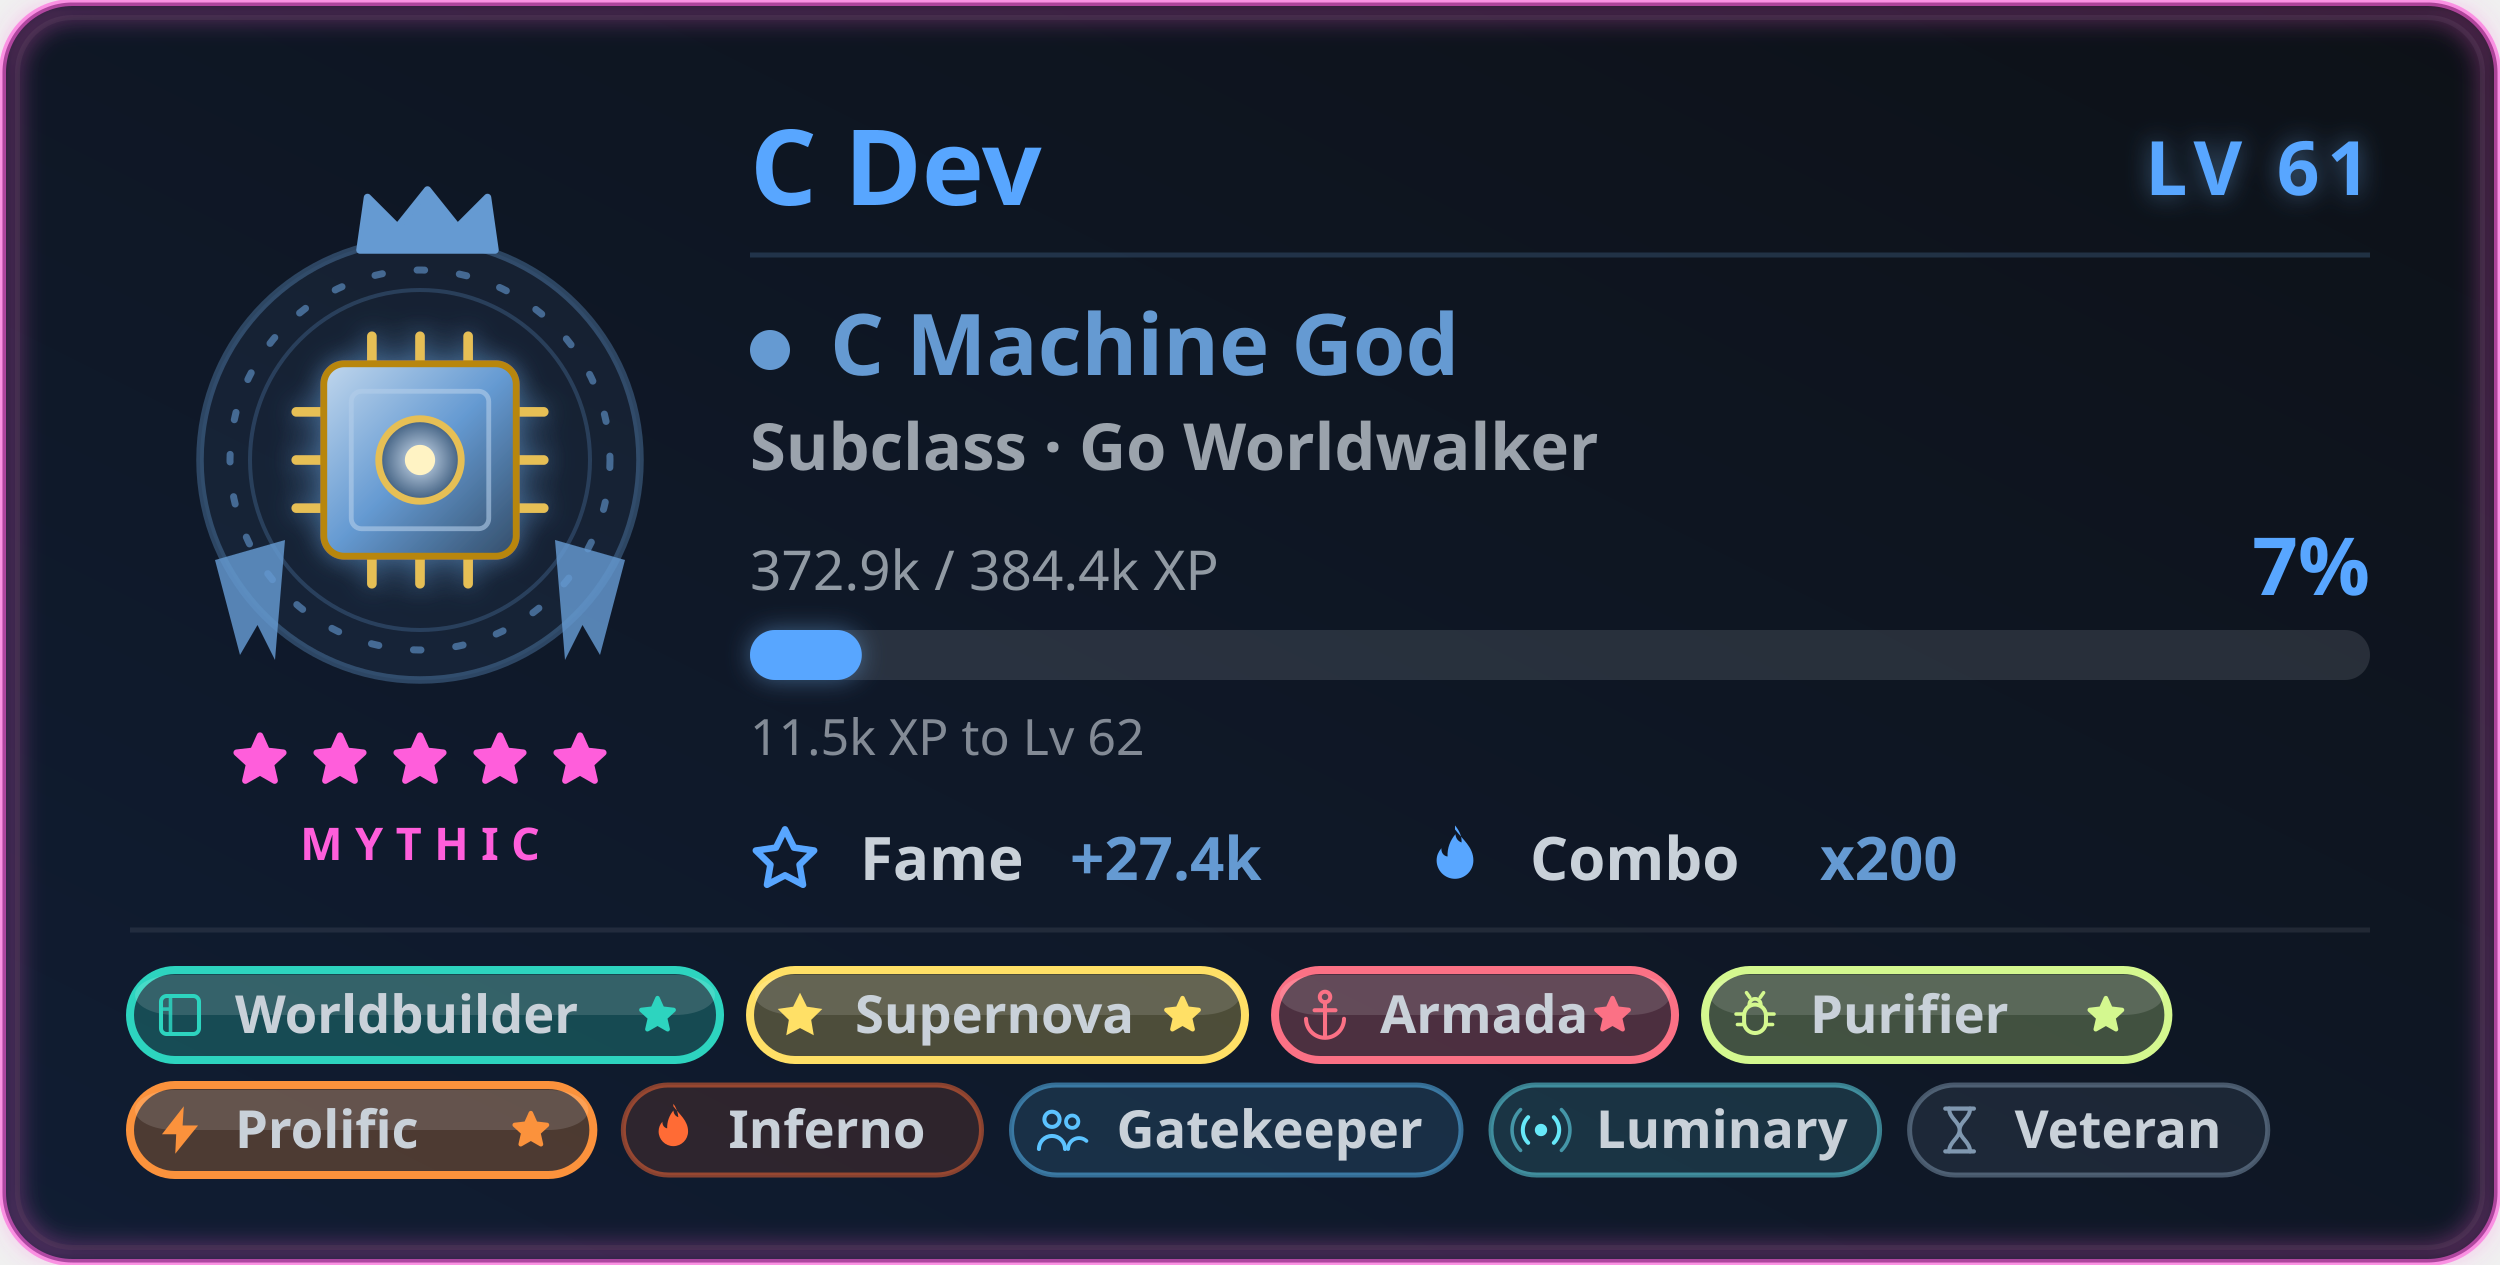
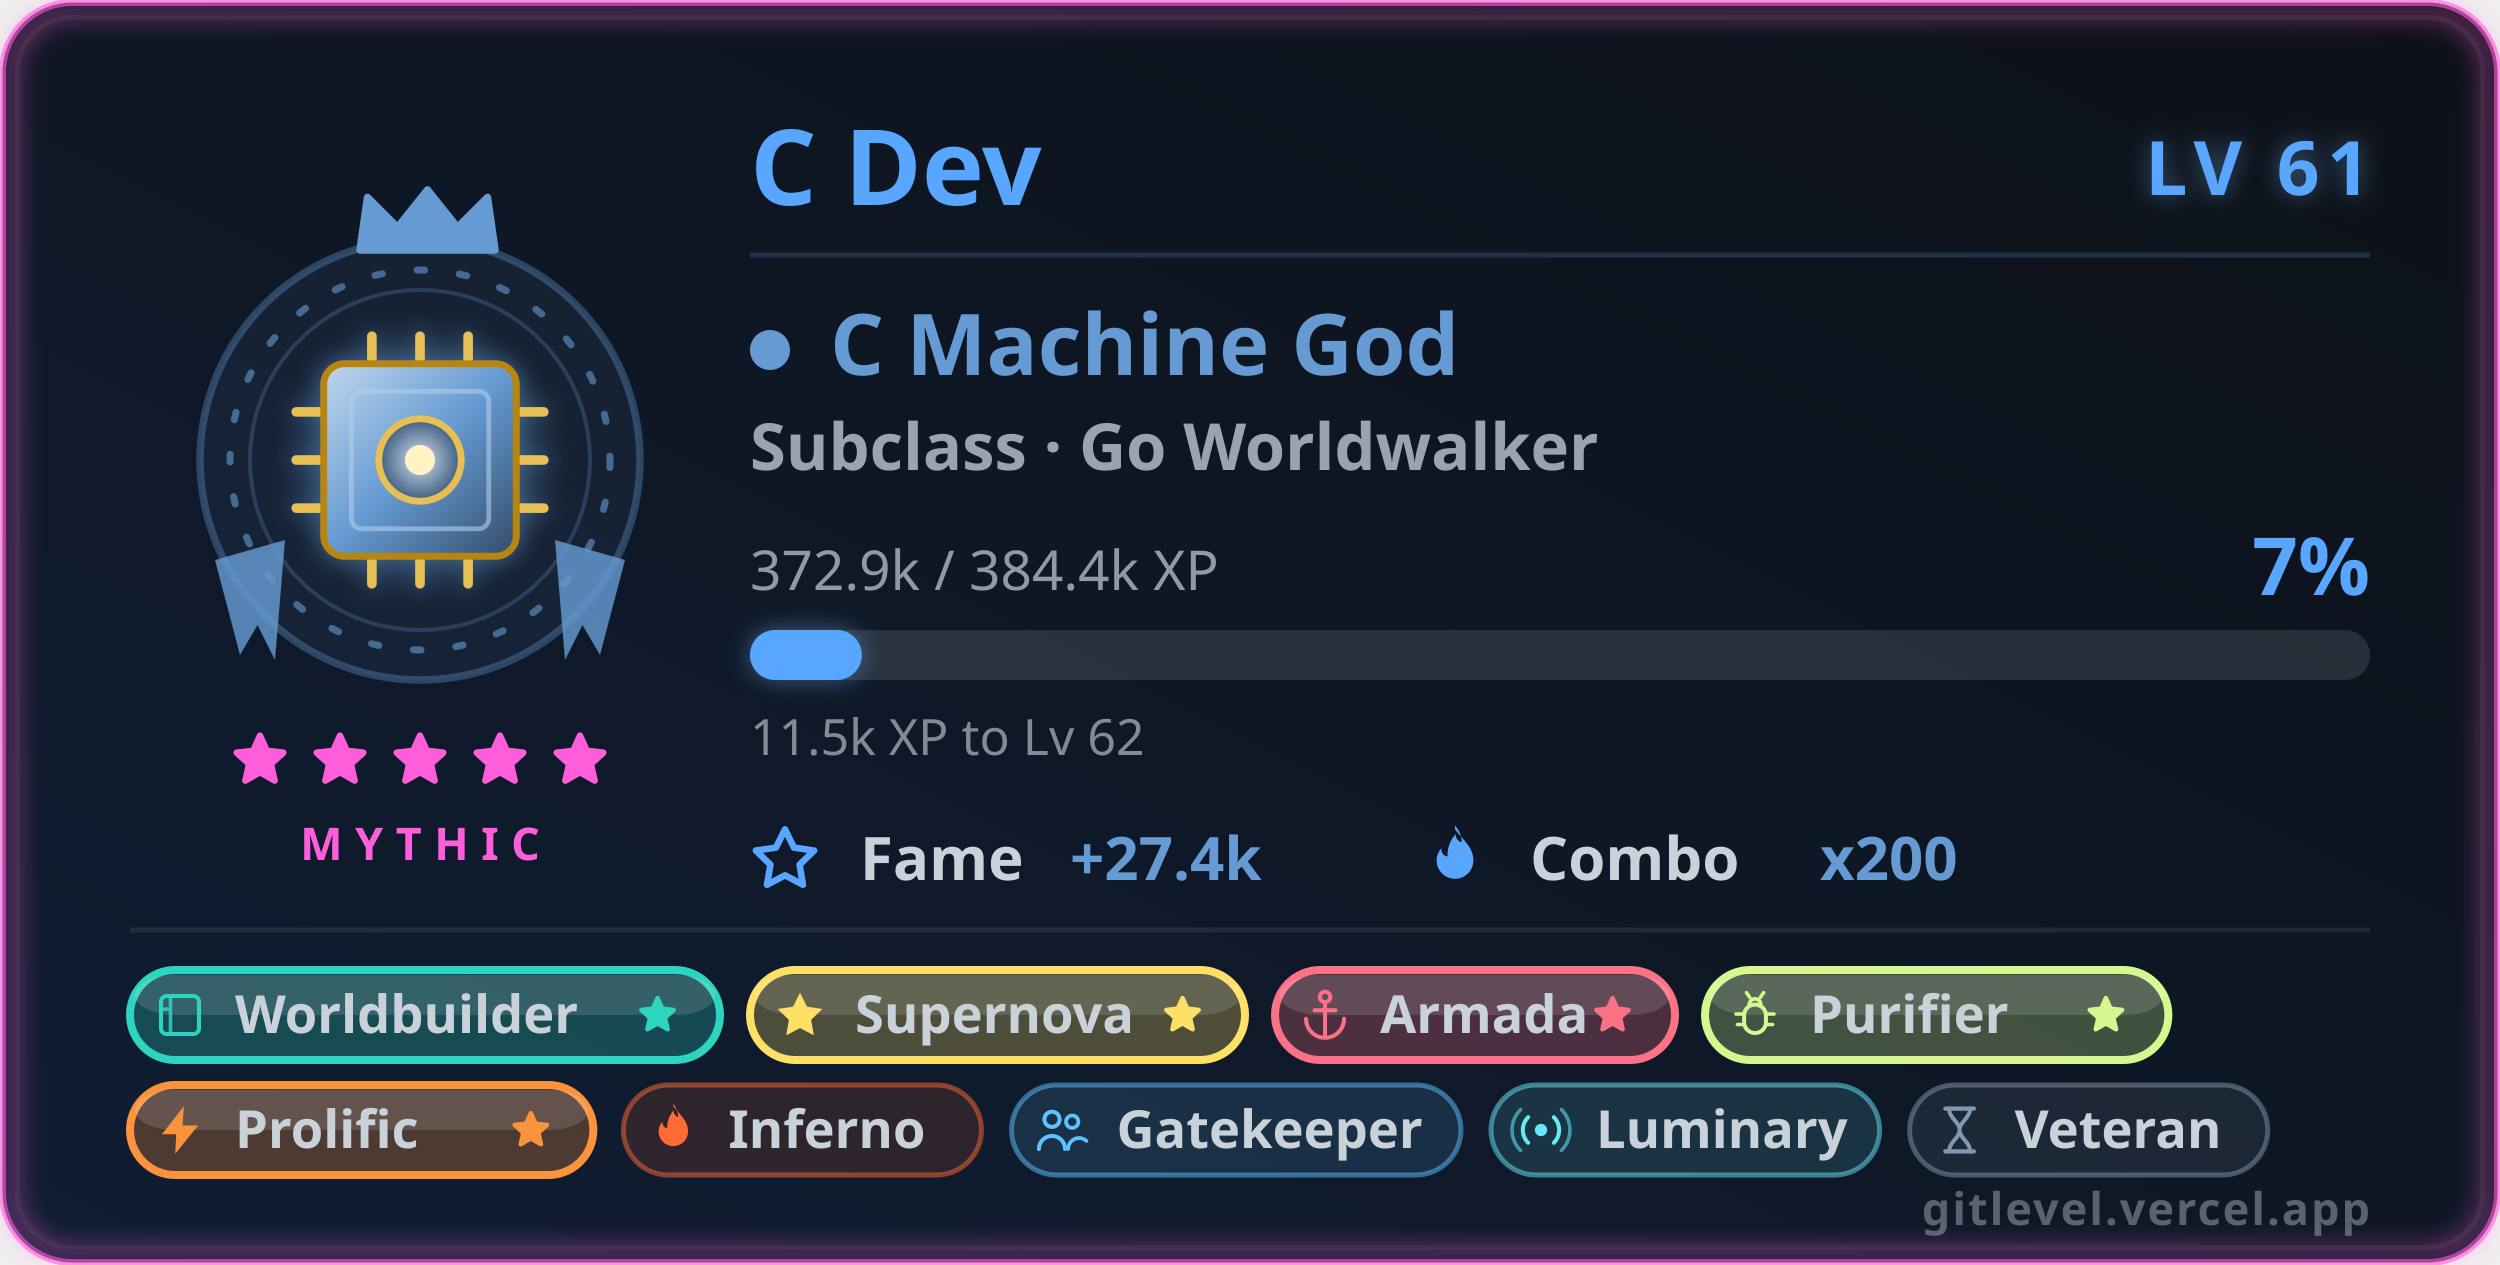
<svg xmlns="http://www.w3.org/2000/svg" width="500" height="253" viewBox="0 0 500 253" role="img" aria-labelledby="card-title-a11y card-desc-a11y">
  <style>
text { font-family: 'Segoe UI', Ubuntu, 'Helvetica Neue', sans-serif; }
.title { font-size: 18px; font-weight: 600; fill: #58a6ff; }
.title-icon { fill: #58a6ff; }
.icon { fill: #58a6ff; }


.gl-name { font-size: 21px; font-weight: 700; fill: #58a6ff; }
.gl-lvl { font-size: 15px; font-weight: 800; letter-spacing: 1.5px; fill: #58a6ff; }
.gl-class { font-size: 17px; font-weight: 700; fill: #659ad2; }
.gl-sub { font-size: 13px; font-weight: 600; fill: #c9d1d9; opacity: 0.75; }
.gl-meta { font-size: 11px; fill: #c9d1d9; opacity: 0.7; }
.gl-pct { font-size: 16px; font-weight: 800; fill: #58a6ff; }
.gl-chip-label { font-size: 12px; font-weight: 600; fill: #c9d1d9; }
.gl-chip-value { font-size: 12px; font-weight: 800; fill: #659ad2; }
.gl-hint { font-size: 10px; fill: #c9d1d9; opacity: 0.62; }
.gl-badge-label { font-size: 10.5px; font-weight: 600; }
.gl-rarity { font-size: 9px; font-weight: 700; letter-spacing: 2.5px; fill: #ff5edb; }
+ .gl-brand { font-size: 9px; font-weight: 600; letter-spacing: 0.4px; fill: #c9d1d9; opacity: 0.4; }

</style>
  <defs>
    <linearGradient id="card-bg" x1="0" y1="0" x2="1" y2="1" gradientTransform="rotate(90, 0.5, 0.5)">
      <stop offset="0.0%" stop-color="#0d1117" />
      <stop offset="100.0%" stop-color="#101d33" />
    </linearGradient>
    <filter id="card-glow" x="-50%" y="-50%" width="200%" height="200%">
      <feGaussianBlur in="SourceGraphic" stdDeviation="3" result="blur" />
      <feFlood flood-color="#58a6ff" flood-opacity="0.55" result="tint" />
      <feComposite in="tint" in2="blur" operator="in" result="softGlow" />
      <feMerge>
        <feMergeNode in="softGlow" />
        <feMergeNode in="SourceGraphic" />
      </feMerge>
    </filter>
    <filter id="gl-glow" x="-60%" y="-60%" width="220%" height="220%">
      <feGaussianBlur in="SourceGraphic" stdDeviation="2.4" result="b" />
      <feFlood flood-color="#659ad2" flood-opacity="0.55" result="t" />
      <feComposite in="t" in2="b" operator="in" result="g" />
      <feMerge>
        <feMergeNode in="g" />
        <feMergeNode in="SourceGraphic" />
      </feMerge>
    </filter>
    <filter id="gl-rarity" x="-20%" y="-20%" width="140%" height="140%">
      <feGaussianBlur stdDeviation="2.4" />
    </filter>
  </defs>
  <rect x="0.5" y="0.5" width="499" height="252" rx="14" fill="url(#card-bg)" stroke="#ff5edb" stroke-width="1.4" stroke-opacity="0.6" />
  <rect x="3.5" y="3.5" width="493" height="246" rx="11" fill="none" stroke="#30363d" stroke-opacity="0.4" />
  <rect x="2" y="2" width="496" height="249" rx="13" fill="none" stroke="#ff5edb" stroke-width="3.5" stroke-opacity="0.4" filter="url(#gl-rarity)" />
  <g class="fade">
    <g class="">
      <g class="flourish">
        <g transform="translate(84,0)">
          <g transform="translate(0,92)" fill="#659ad2" opacity="0.82">
            <path d="M27 16 L41 20 L36 39 L32.5 33 L29 40 Z" />
          </g>
        </g>
        <g transform="translate(84,0) scale(-1,1)">
          <g transform="translate(0,92)" fill="#659ad2" opacity="0.82">
            <path d="M27 16 L41 20 L36 39 L32.5 33 L29 40 Z" />
          </g>
        </g>
      </g>
      <circle cx="84" cy="92" r="44" fill="#659ad2" fill-opacity="0.08" stroke="#659ad2" stroke-opacity="0.35" stroke-width="1.5" />
      <g class="">
        <circle cx="84" cy="92" r="38" fill="none" stroke="#659ad2" stroke-opacity="0.6" stroke-width="1.4" stroke-dasharray="1.5 7" stroke-linecap="round" />
        <circle cx="84" cy="92" r="34" fill="none" stroke="#659ad2" stroke-opacity="0.25" stroke-width="0.8" />
      </g>
      <g class="" filter="url(#gl-glow)">
        <svg class="" x="51" y="59" width="66" height="66" viewBox="0 0 48 48" aria-hidden="true">
          <defs>
            <radialGradient id="cHalo" cx="0.5" cy="0.5" r="0.5">
              <stop offset="0" stop-color="#659ad2" stop-opacity="0.42" />
              <stop offset="1" stop-color="#659ad2" stop-opacity="0" />
            </radialGradient>
            <linearGradient id="cChip" x1="0" y1="0" x2="1" y2="1">
              <stop offset="0" stop-color="#c1d7ed" />
              <stop offset="0.5" stop-color="#659ad2" />
              <stop offset="1" stop-color="#334d69" />
            </linearGradient>
            <radialGradient id="cCore" cx="0.5" cy="0.5" r="0.5">
              <stop offset="0" stop-color="#d1e1f2" />
              <stop offset="1" stop-color="#3d5c7e" />
            </radialGradient>
          </defs>
          <circle cx="24" cy="24" r="21" fill="url(#cHalo)" />
          <g stroke="#e6bf55" stroke-width="1.4" stroke-linecap="round">
            <path d="M17 10 V6 M24 10 V6 M31 10 V6 M17 38 V42 M24 38 V42 M31 38 V42 M10 17 H6 M10 24 H6 M10 31 H6 M38 17 H42 M38 24 H42 M38 31 H42" />
          </g>
          <rect x="10" y="10" width="28" height="28" rx="3" fill="url(#cChip)" stroke="#b8860b" stroke-width="1" />
          <rect x="14" y="14" width="20" height="20" rx="1.5" fill="none" stroke="#b2cde9" stroke-width="0.7" stroke-opacity="0.6" />
          <circle cx="24" cy="24" r="6" fill="url(#cCore)" stroke="#e6bf55" stroke-width="1" />
          <circle cx="24" cy="24" r="2.2" fill="#fff3c4" />
        </svg>
      </g>
      <g transform="translate(69, 36.5) scale(1.5)">
        <path d="M2 9 L3 2 L7 6 L11 1 L15 6 L19 2 L20 9 Z" fill="#659ad2" stroke="#659ad2" stroke-width="1" stroke-linejoin="round" />
      </g>
    </g>
    <g>
      <g class="" transform="translate(45.5, 145.5) scale(0.5416667)" fill="#ff5edb" stroke="#ff5edb" stroke-width="2.4" stroke-linejoin="round" stroke-linecap="round" opacity="1">
        <path d="M12 3 L14.5 8.6 L20.6 9.3 L16 13.5 L17.4 19.6 L12 16.5 L6.6 19.6 L8 13.5 L3.4 9.3 L9.5 8.6 Z" />
      </g>
      <g class="" transform="translate(61.5, 145.5) scale(0.5416667)" fill="#ff5edb" stroke="#ff5edb" stroke-width="2.4" stroke-linejoin="round" stroke-linecap="round" opacity="1">
        <path d="M12 3 L14.5 8.6 L20.6 9.3 L16 13.5 L17.4 19.6 L12 16.5 L6.6 19.6 L8 13.5 L3.4 9.3 L9.5 8.6 Z" />
      </g>
      <g class="" transform="translate(77.5, 145.5) scale(0.5416667)" fill="#ff5edb" stroke="#ff5edb" stroke-width="2.4" stroke-linejoin="round" stroke-linecap="round" opacity="1">
        <path d="M12 3 L14.5 8.6 L20.6 9.3 L16 13.5 L17.4 19.6 L12 16.5 L6.6 19.6 L8 13.5 L3.4 9.3 L9.5 8.6 Z" />
      </g>
      <g class="" transform="translate(93.5, 145.5) scale(0.5416667)" fill="#ff5edb" stroke="#ff5edb" stroke-width="2.4" stroke-linejoin="round" stroke-linecap="round" opacity="1">
        <path d="M12 3 L14.5 8.6 L20.6 9.3 L16 13.5 L17.4 19.6 L12 16.5 L6.6 19.6 L8 13.5 L3.4 9.3 L9.5 8.6 Z" />
      </g>
      <g class="" transform="translate(109.5, 145.5) scale(0.5416667)" fill="#ff5edb" stroke="#ff5edb" stroke-width="2.4" stroke-linejoin="round" stroke-linecap="round" opacity="1">
        <path d="M12 3 L14.5 8.6 L20.6 9.3 L16 13.5 L17.4 19.6 L12 16.5 L6.6 19.6 L8 13.5 L3.4 9.3 L9.5 8.6 Z" />
      </g>
    </g>
    <text class="gl-rarity" x="84" y="172" text-anchor="middle">MYTHIC</text>
  </g>
  <g class="fade" style="animation-delay:.15s">
    <text class="gl-name" x="150" y="41">C Dev</text>
    <text class="gl-lvl glow-pulse" x="474" y="39" text-anchor="end" filter="url(#gl-glow)">LV 61</text>
    <line x1="150" y1="51" x2="474" y2="51" stroke="#659ad2" stroke-opacity="0.22" stroke-width="1" />
    <circle cx="154" cy="70" r="4" fill="#659ad2" />
    <text class="gl-class" x="166" y="75">C Machine God</text>
    <text class="gl-sub" x="150" y="94">Subclass · Go Worldwalker</text>
    <text class="gl-meta" x="150" y="118">372.9k / 384.4k XP</text>
    <text class="gl-pct " x="474" y="119" text-anchor="end">7%</text>
    <rect x="150" y="126" width="324" height="10" rx="5" fill="#c9d1d9" fill-opacity="0.14" />
    <rect class="xp-fill " x="150" y="126" width="22.364" height="10" rx="5" fill="#58a6ff" filter="url(#gl-glow)" />
    <text class="gl-hint" x="150" y="151">11.5k XP to Lv 62</text>
    <g transform="translate(150, 176)">
      <svg class="icon" x="0" y="-11" width="14" height="14" viewBox="0 0 16 16" aria-hidden="true">
        <path fill-rule="evenodd" d="M8 .25a.75.75 0 0 1 .673.418l1.882 3.815 4.21.612a.75.75 0 0 1 .416 1.279l-3.046 2.97.719 4.192a.75.75 0 0 1-1.088.791L8 12.347l-3.766 1.98a.75.75 0 0 1-1.088-.79l.72-4.194L.818 6.374a.75.75 0 0 1 .416-1.28l4.21-.611L7.327.668A.75.75 0 0 1 8 .25zm0 2.445L6.615 5.5a.75.75 0 0 1-.564.41l-3.097.45 2.24 2.184a.75.75 0 0 1 .216.664l-.528 3.084 2.769-1.456a.75.75 0 0 1 .698 0l2.77 1.456-.53-3.084a.75.75 0 0 1 .216-.664l2.24-2.183-3.096-.45a.75.75 0 0 1-.564-.41L8 2.694v.001z" />
      </svg>
      <text class="gl-chip-label" x="22" y="0">Fame</text>
      <text class="gl-chip-value" x="64" y="0">+27.4k</text>
    </g>
    <g transform="translate(284, 176)">
      <svg class="icon" x="0" y="-11" width="14" height="14" viewBox="0 0 16 16" aria-hidden="true">
        <path fill-rule="evenodd" d="M8 1c1.7 2.3 4.2 4 4.2 7.1a4.2 4.2 0 0 1-8.4 0c0-1.1.4-2 1.1-2.8-.1 1 .5 1.8 1.4 1.9-.1-1.9.6-3.7 1.8-5.1.1 1 .6 1.6 1.4 1.9.1-1.4-.5-2.7-1.5-3.9z" />
      </svg>
      <text class="gl-chip-label" x="22" y="0">Combo</text>
      <text class="gl-chip-value" x="80" y="0">x200</text>
    </g>
  </g>
  <g class="fade" style="animation-delay:.2s">
    <line x1="26" y1="186" x2="474" y2="186" stroke="#c9d1d9" stroke-opacity="0.1" stroke-width="1" />
    <g>
      <rect x="26" y="194" width="118.003" height="18" rx="9" fill="#2dd4bf" fill-opacity="0.26" stroke="#2dd4bf" stroke-opacity="1" stroke-width="1.6" />
      <rect x="27" y="195" width="116.003" height="8" rx="8" fill="#ffffff" fill-opacity="0.13" />
      <g transform="translate(30.3, 197.3) scale(0.475)">
        <rect x="4" y="4" width="16" height="16" rx="2.4" fill="none" stroke="#2dd4bf" stroke-width="1.7" />
        <path d="M8 4v16 M4 9.5h4" fill="none" stroke="#2dd4bf" stroke-width="1.5" opacity="0.85" />
      </g>
      <text class="gl-badge-label" x="47" y="206.6" fill="#c9d1d9" font-weight="800">Worldbuilder</text>
      <g class="" transform="translate(127.0032, 198.5) scale(0.375)" fill="#2dd4bf" stroke="#2dd4bf" stroke-width="2.4" stroke-linejoin="round" stroke-linecap="round" opacity="1">
        <path d="M12 3 L14.5 8.6 L20.6 9.3 L16 13.5 L17.4 19.6 L12 16.5 L6.6 19.6 L8 13.5 L3.4 9.3 L9.5 8.6 Z" />
      </g>
    </g>
    <g>
      <rect x="150.003" y="194" width="99.002" height="18" rx="9" fill="#ffe066" fill-opacity="0.26" stroke="#ffe066" stroke-opacity="1" stroke-width="1.6" />
      <rect x="151.003" y="195" width="97.002" height="8" rx="8" fill="#ffffff" fill-opacity="0.13" />
      <g transform="translate(154.3032, 197.3) scale(0.475)">
        <path d="M12 2.6 14.9 8.5 21.4 9.45 16.7 14.05 17.8 20.55 12 17.5 6.2 20.55 7.3 14.05 2.6 9.45 9.1 8.5Z" fill="#ffe066" />
      </g>
      <text class="gl-badge-label" x="171.003" y="206.6" fill="#c9d1d9" font-weight="800">Supernova</text>
      <g class="" transform="translate(232.0056, 198.5) scale(0.375)" fill="#ffe066" stroke="#ffe066" stroke-width="2.4" stroke-linejoin="round" stroke-linecap="round" opacity="1">
        <path d="M12 3 L14.5 8.6 L20.6 9.3 L16 13.5 L17.4 19.6 L12 16.5 L6.6 19.6 L8 13.5 L3.4 9.3 L9.5 8.6 Z" />
      </g>
    </g>
    <g>
      <rect x="255.006" y="194" width="80.002" height="18" rx="9" fill="#fb7185" fill-opacity="0.26" stroke="#fb7185" stroke-opacity="1" stroke-width="1.6" />
      <rect x="256.006" y="195" width="78.002" height="8" rx="8" fill="#ffffff" fill-opacity="0.13" />
      <g transform="translate(259.3056, 197.3) scale(0.475)">
        <circle cx="12" cy="4.4" r="2.2" fill="none" stroke="#fb7185" stroke-width="1.7" />
        <path d="M12 6.6V21M7.6 10h8.8" fill="none" stroke="#fb7185" stroke-width="1.7" stroke-linejoin="round" stroke-linecap="round" />
        <path d="M4 13.6a8 8 0 0 0 16 0" fill="none" stroke="#fb7185" stroke-width="1.7" stroke-linejoin="round" stroke-linecap="round" />
      </g>
      <text class="gl-badge-label" x="276.006" y="206.6" fill="#c9d1d9" font-weight="800">Armada</text>
      <g class="" transform="translate(318.0072, 198.5) scale(0.375)" fill="#fb7185" stroke="#fb7185" stroke-width="2.4" stroke-linejoin="round" stroke-linecap="round" opacity="1">
        <path d="M12 3 L14.5 8.6 L20.6 9.3 L16 13.5 L17.4 19.6 L12 16.5 L6.6 19.6 L8 13.5 L3.4 9.3 L9.5 8.6 Z" />
      </g>
    </g>
    <g>
      <rect x="341.007" y="194" width="92.669" height="18" rx="9" fill="#d4f88f" fill-opacity="0.26" stroke="#d4f88f" stroke-opacity="1" stroke-width="1.6" />
      <rect x="342.007" y="195" width="90.669" height="8" rx="8" fill="#ffffff" fill-opacity="0.13" />
      <g transform="translate(345.3072, 197.3) scale(0.475)">
        <rect x="7.4" y="7.6" width="9.2" height="12" rx="4.6" fill="none" stroke="#d4f88f" stroke-width="1.7" />
        <path d="M9.6 7.6a2.4 2.4 0 0 1 4.8 0" fill="none" stroke="#d4f88f" stroke-width="1.6" stroke-linejoin="round" stroke-linecap="round" />
        <path d="M7.4 11.6H4M16.6 11.6H20M7.4 16H4.6M16.6 16H19.4M9.8 4.6 8.4 2.6M14.2 4.6 15.6 2.6" fill="none" stroke="#d4f88f" stroke-width="1.5" stroke-linejoin="round" stroke-linecap="round" />
      </g>
      <text class="gl-badge-label" x="362.007" y="206.6" fill="#c9d1d9" font-weight="800">Purifier</text>
      <g class="" transform="translate(416.676, 198.5) scale(0.375)" fill="#d4f88f" stroke="#d4f88f" stroke-width="2.4" stroke-linejoin="round" stroke-linecap="round" opacity="1">
        <path d="M12 3 L14.5 8.6 L20.6 9.3 L16 13.5 L17.4 19.6 L12 16.5 L6.6 19.6 L8 13.5 L3.4 9.3 L9.5 8.6 Z" />
      </g>
    </g>
    <g>
      <rect x="26" y="217" width="92.669" height="18" rx="9" fill="#fb923c" fill-opacity="0.26" stroke="#fb923c" stroke-opacity="1" stroke-width="1.6" />
      <rect x="27" y="218" width="90.669" height="8" rx="8" fill="#ffffff" fill-opacity="0.13" />
      <g transform="translate(30.3, 220.3) scale(0.475)">
        <path d="M13.6 2 4.4 13.8h6L10 22l9.6-11.9h-6.5Z" fill="#fb923c" />
      </g>
      <text class="gl-badge-label" x="47" y="229.6" fill="#c9d1d9" font-weight="800">Prolific</text>
      <g class="" transform="translate(101.6688, 221.5) scale(0.375)" fill="#fb923c" stroke="#fb923c" stroke-width="2.4" stroke-linejoin="round" stroke-linecap="round" opacity="1">
        <path d="M12 3 L14.5 8.6 L20.6 9.3 L16 13.5 L17.4 19.6 L12 16.5 L6.6 19.6 L8 13.5 L3.4 9.3 L9.5 8.6 Z" />
      </g>
    </g>
    <g>
      <rect x="124.669" y="217" width="71.63" height="18" rx="9" fill="#ff6b35" fill-opacity="0.13" stroke="#ff6b35" stroke-opacity="0.5" stroke-width="1" />
      <g transform="translate(128.9688, 220.3) scale(0.475)">
        <path d="M12 2c2.5 3.4 6.2 6 6.2 10.6a6.2 6.2 0 0 1-12.4 0c0-1.6.6-3 1.6-4.1-.1 1.5.8 2.6 2 2.8-.1-2.8.9-5.4 2.6-7.5.2 1.5.9 2.4 2.1 2.8-.2-2-.8-4-2.1-5.6Z" fill="#ff6b35" />
      </g>
      <text class="gl-badge-label" x="145.669" y="229.6" fill="#c9d1d9">Inferno</text>
    </g>
    <g>
      <rect x="202.299" y="217" width="89.9" height="18" rx="9" fill="#5cc3ff" fill-opacity="0.13" stroke="#5cc3ff" stroke-opacity="0.5" stroke-width="1" />
      <g transform="translate(206.5988, 220.3) scale(0.475)">
        <circle cx="8" cy="7.5" r="3.2" fill="none" stroke="#5cc3ff" stroke-width="1.7" />
        <path d="M2.5 20a5.5 5.5 0 0 1 11 0" fill="none" stroke="#5cc3ff" stroke-width="1.7" stroke-linecap="round" />
        <circle cx="16.5" cy="8.5" r="2.6" fill="none" stroke="#5cc3ff" stroke-width="1.6" />
        <path d="M14.8 20a4.6 4.6 0 0 1 7.7-3.4" fill="none" stroke="#5cc3ff" stroke-width="1.6" stroke-linecap="round" />
      </g>
      <text class="gl-badge-label" x="223.299" y="229.6" fill="#c9d1d9">Gatekeeper</text>
    </g>
    <g>
      <rect x="298.199" y="217" width="77.72" height="18" rx="9" fill="#67e8f9" fill-opacity="0.13" stroke="#67e8f9" stroke-opacity="0.5" stroke-width="1" />
      <g transform="translate(302.4988, 220.3) scale(0.475)">
        <circle cx="12" cy="12" r="2.6" fill="#67e8f9" />
        <path d="M6.6 6.6a7.6 7.6 0 0 0 0 10.8M17.4 6.6a7.6 7.6 0 0 1 0 10.8" fill="none" stroke="#67e8f9" stroke-width="1.7" stroke-linejoin="round" stroke-linecap="round" />
        <path d="M3.4 3.4a12.1 12.1 0 0 0 0 17.2M20.6 3.4a12.1 12.1 0 0 1 0 17.2" fill="none" stroke="#67e8f9" stroke-width="1.5" stroke-linejoin="round" stroke-linecap="round" opacity="0.55" />
      </g>
      <text class="gl-badge-label" x="319.199" y="229.6" fill="#c9d1d9">Luminary</text>
    </g>
    <g>
      <rect x="381.919" y="217" width="71.63" height="18" rx="9" fill="#8098b0" fill-opacity="0.13" stroke="#8098b0" stroke-opacity="0.5" stroke-width="1" />
      <g transform="translate(386.2188, 220.3) scale(0.475)">
        <path d="M6 3h12M6 21h12" fill="none" stroke="#8098b0" stroke-width="1.8" stroke-linejoin="round" stroke-linecap="round" />
        <path d="M7.6 3c0 4 4.4 5.6 4.4 9s-4.4 5-4.4 9M16.4 3c0 4-4.4 5.6-4.4 9s4.4 5 4.4 9" fill="none" stroke="#8098b0" stroke-width="1.7" stroke-linejoin="round" stroke-linecap="round" />
      </g>
      <text class="gl-badge-label" x="402.919" y="229.6" fill="#c9d1d9">Veteran</text>
    </g>
  </g>
+   <text class="gl-brand" x="474" y="245" text-anchor="end">gitlevel.vercel.app</text>
</svg>
